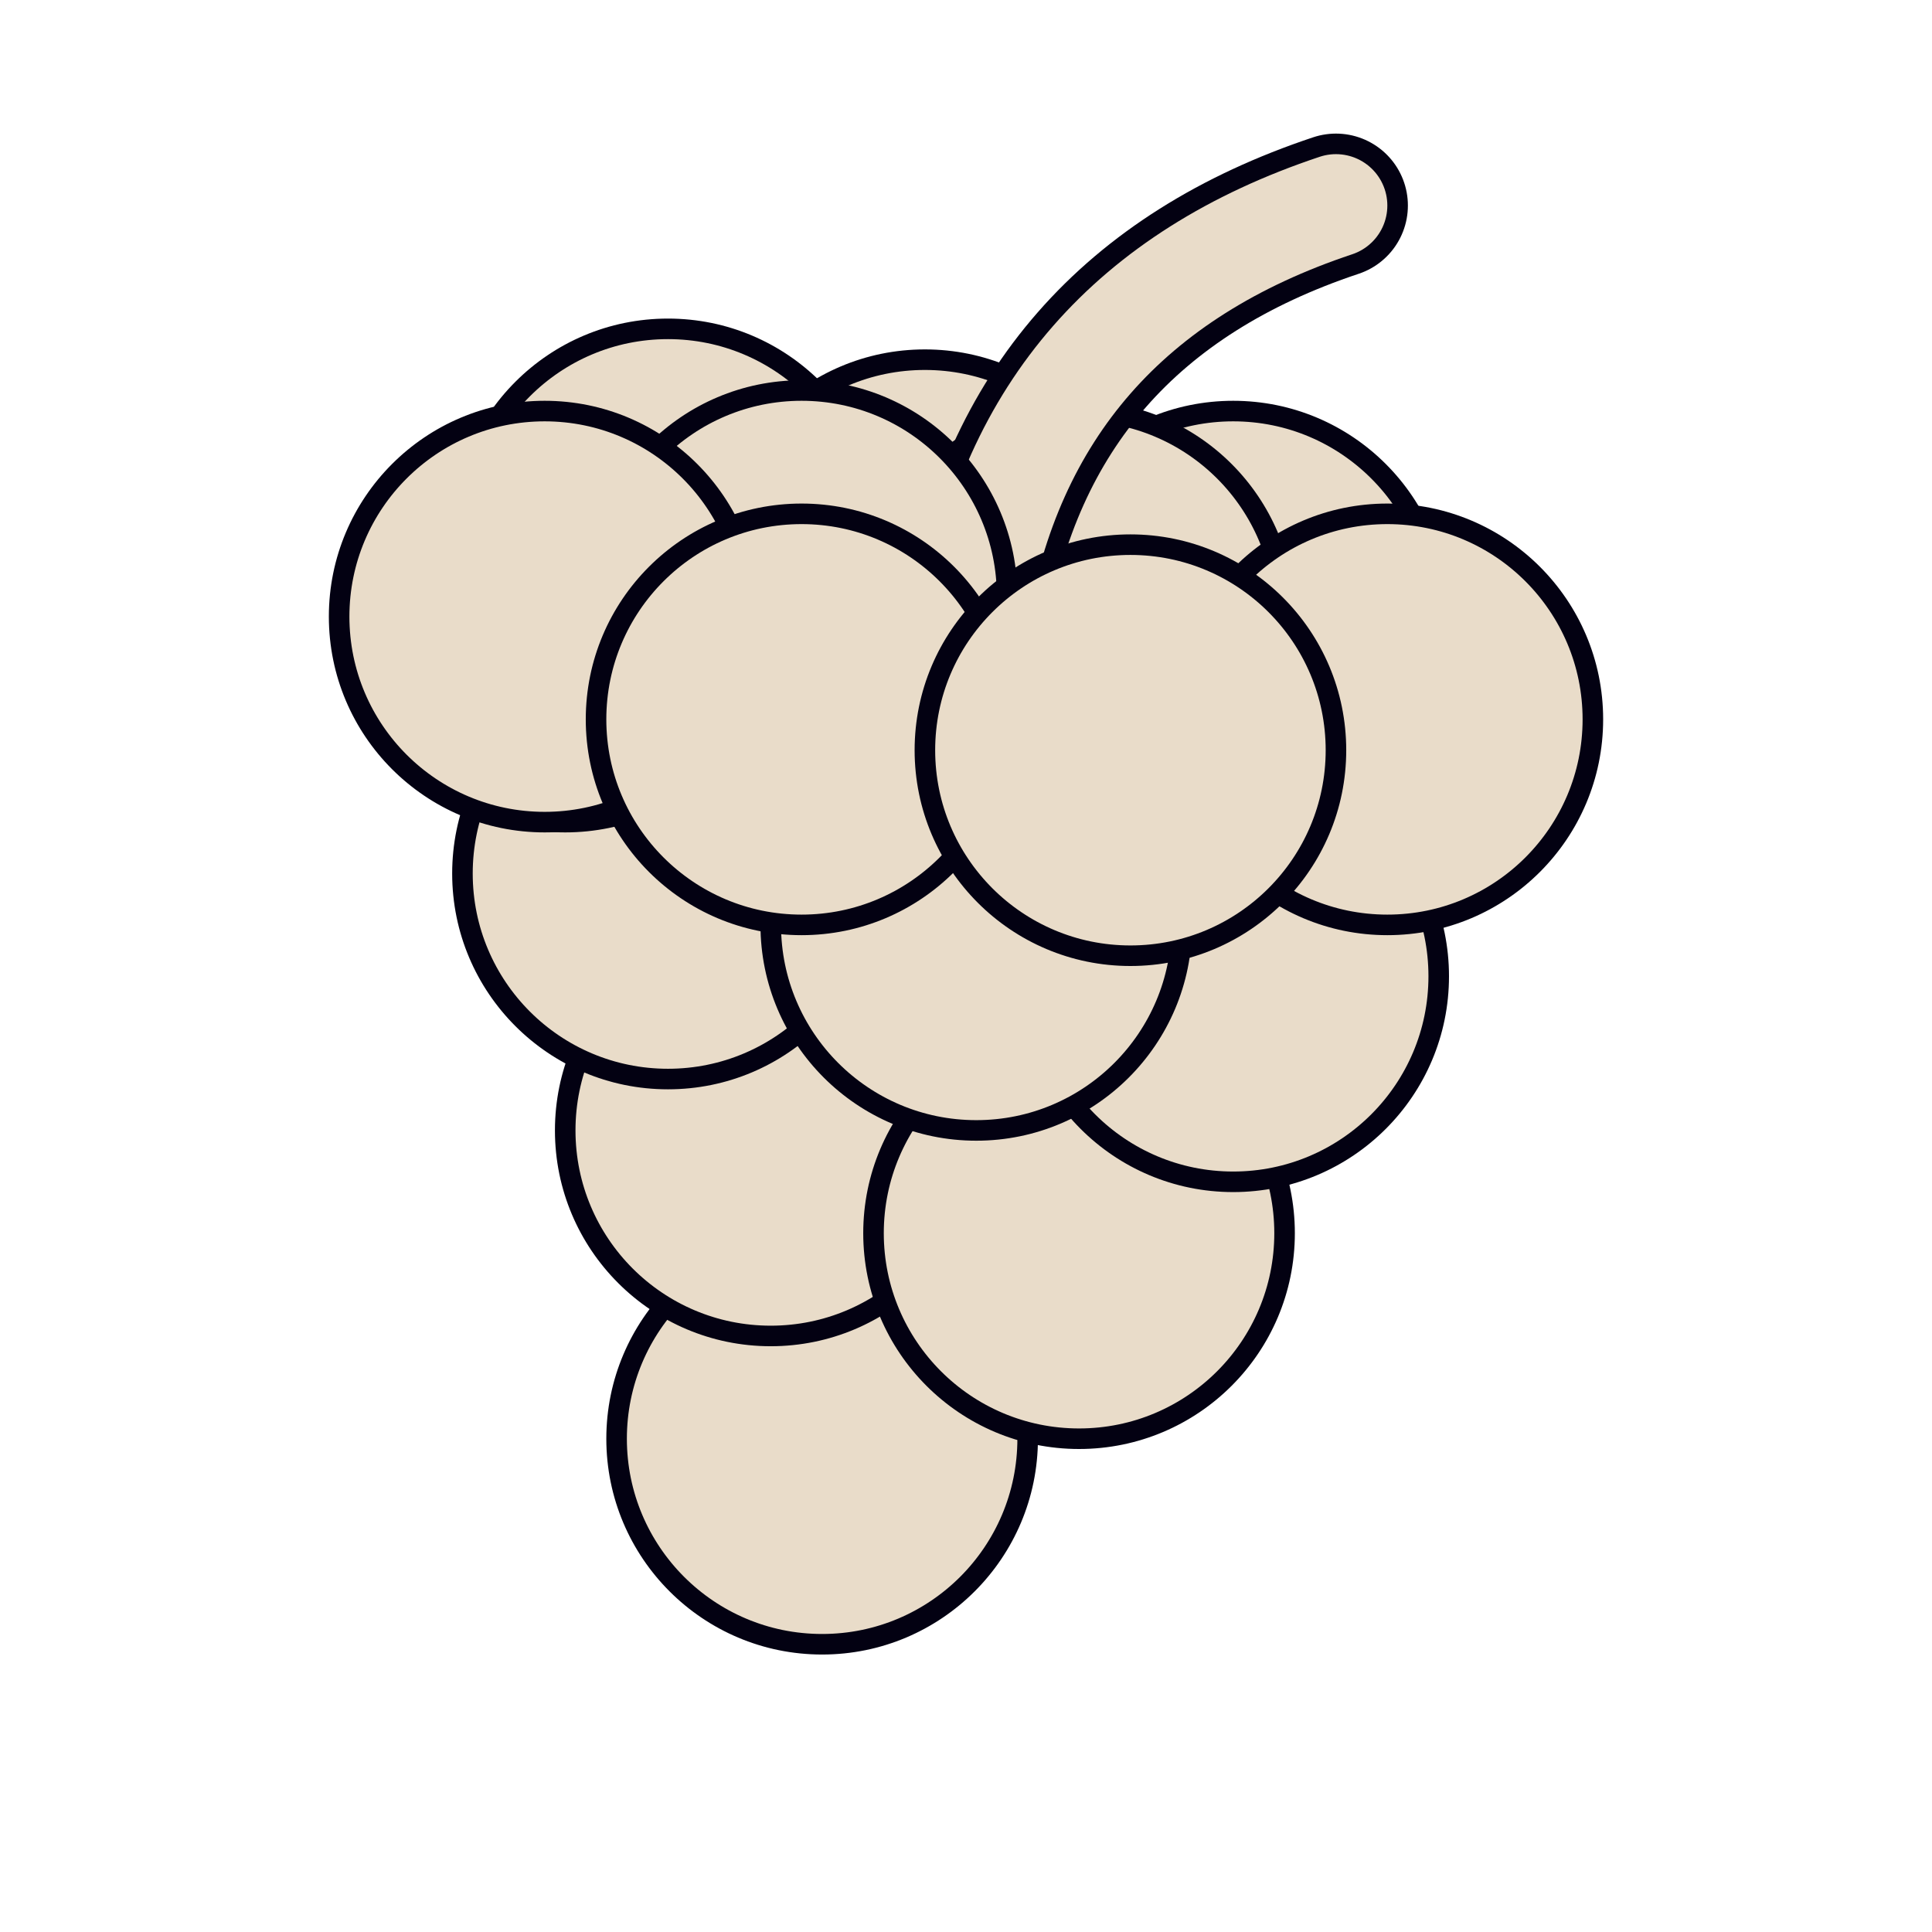
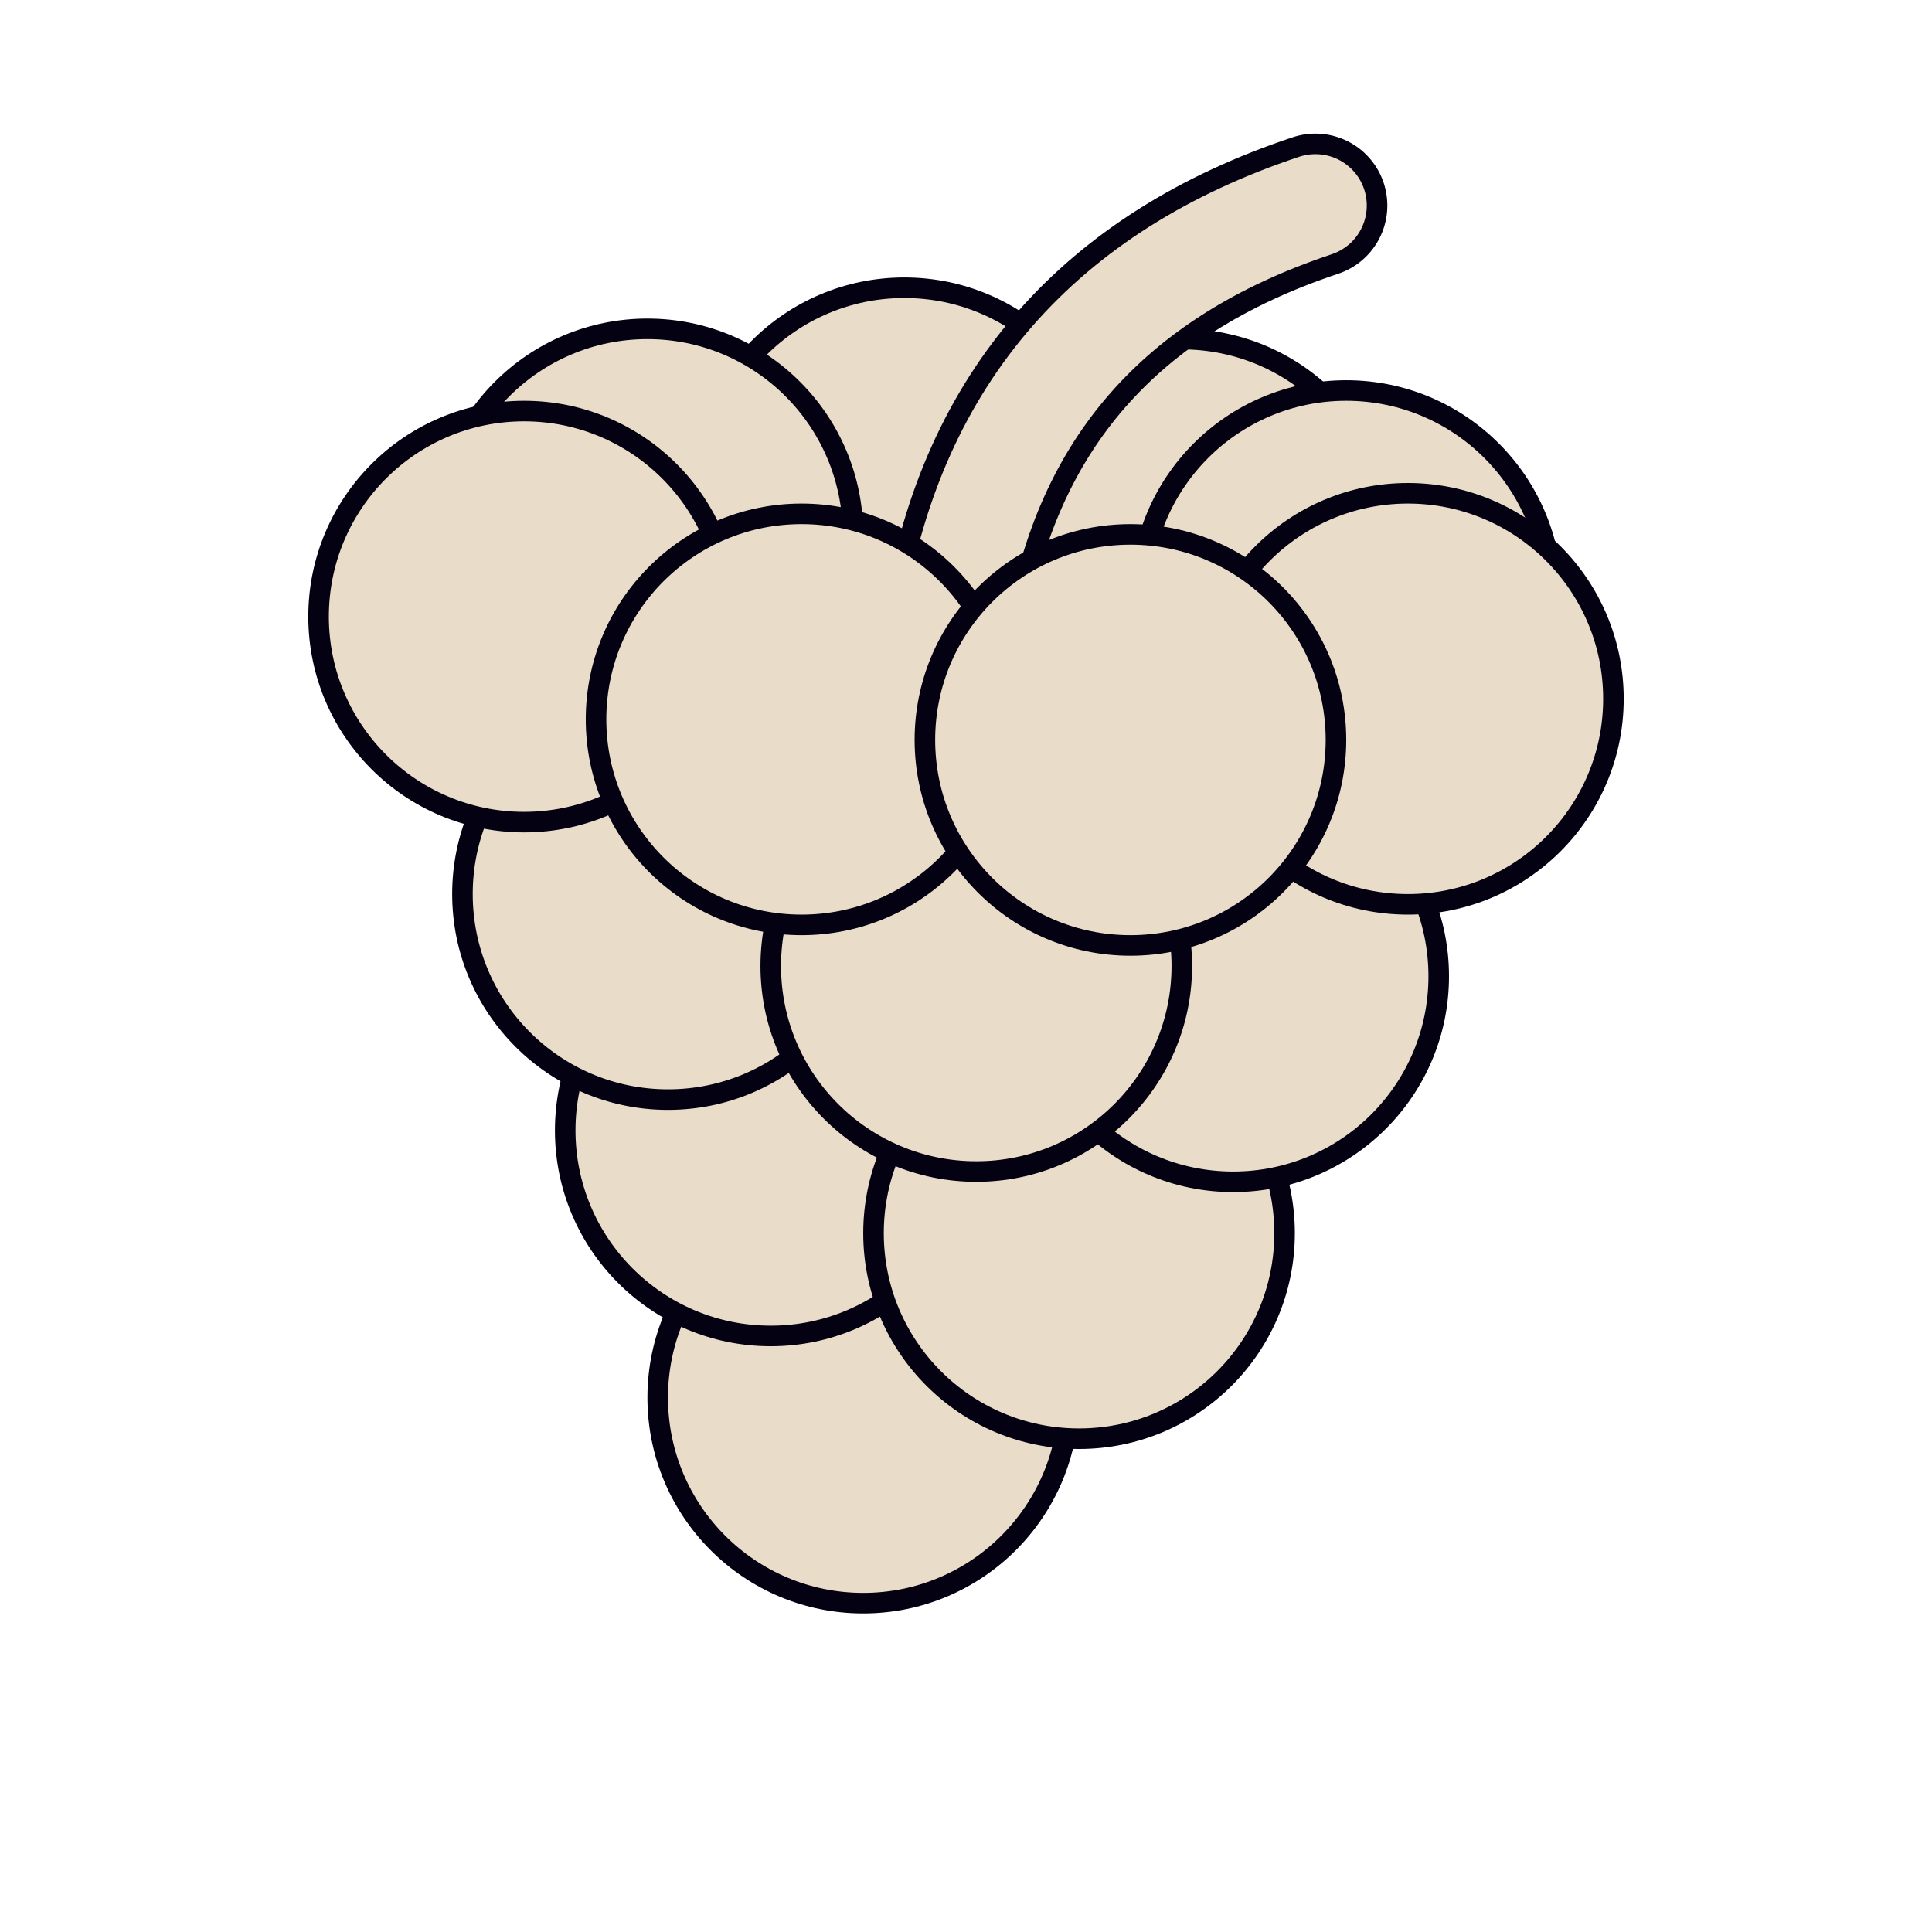
<svg xmlns="http://www.w3.org/2000/svg" width="188" height="188" viewBox="0 0 188 188" stroke="#030112" fill="#E9DCC9" stroke-linecap="round" stroke-width="2">
-   <circle cx="80" cy="140" r="20" />
+   <circle cx="84" cy="136" r="20" />
  <circle cx="75" cy="110" r="20" />
  <circle cx="105" cy="120" r="20" />
-   <circle cx="65" cy="85" r="20" />
+   <circle cx="65" cy="87" r="20" />
  <circle cx="120" cy="95" r="20" />
-   <circle cx="95" cy="90" r="20" />
-   <circle cx="55" cy="60" r="20" />
-   <circle cx="65" cy="52" r="20" />
-   <circle cx="90" cy="55" r="20" />
-   <circle cx="120" cy="60" r="20" />
-   <circle cx="105" cy="60" r="20" />
-   <path fill="none" stroke-width="14" d="M 95 60 Q 100 30 130 20 " />
-   <path class="opposite" fill="none" stroke="#E9DCC9" stroke-width="10" d="M 95 60 Q 100 30 130 20 " />
-   <circle cx="78" cy="58" r="20" />
-   <circle cx="53" cy="60" r="20" />
+   <circle cx="95" cy="94" r="20" />
+   <circle cx="88" cy="48" r="20" />
+   <circle cx="63" cy="52" r="20" />
+   <circle cx="115" cy="53" r="20" />
+   <circle cx="131" cy="58" r="20" />
+   <path fill="none" stroke-width="14" d="M 93 60 Q 98 30 128 20 " />
+   <path class="opposite" fill="none" stroke="#E9DCC9" stroke-width="10" d="M 93 60 Q 98 30 128 20 " />
+   <circle cx="51" cy="60" r="20" />
  <circle cx="78" cy="70" r="20" />
-   <circle cx="135" cy="70" r="20" />
-   <circle cx="110" cy="73" r="20" />
+   <circle cx="137" cy="68" r="20" />
+   <circle cx="110" cy="72" r="20" />
</svg>
